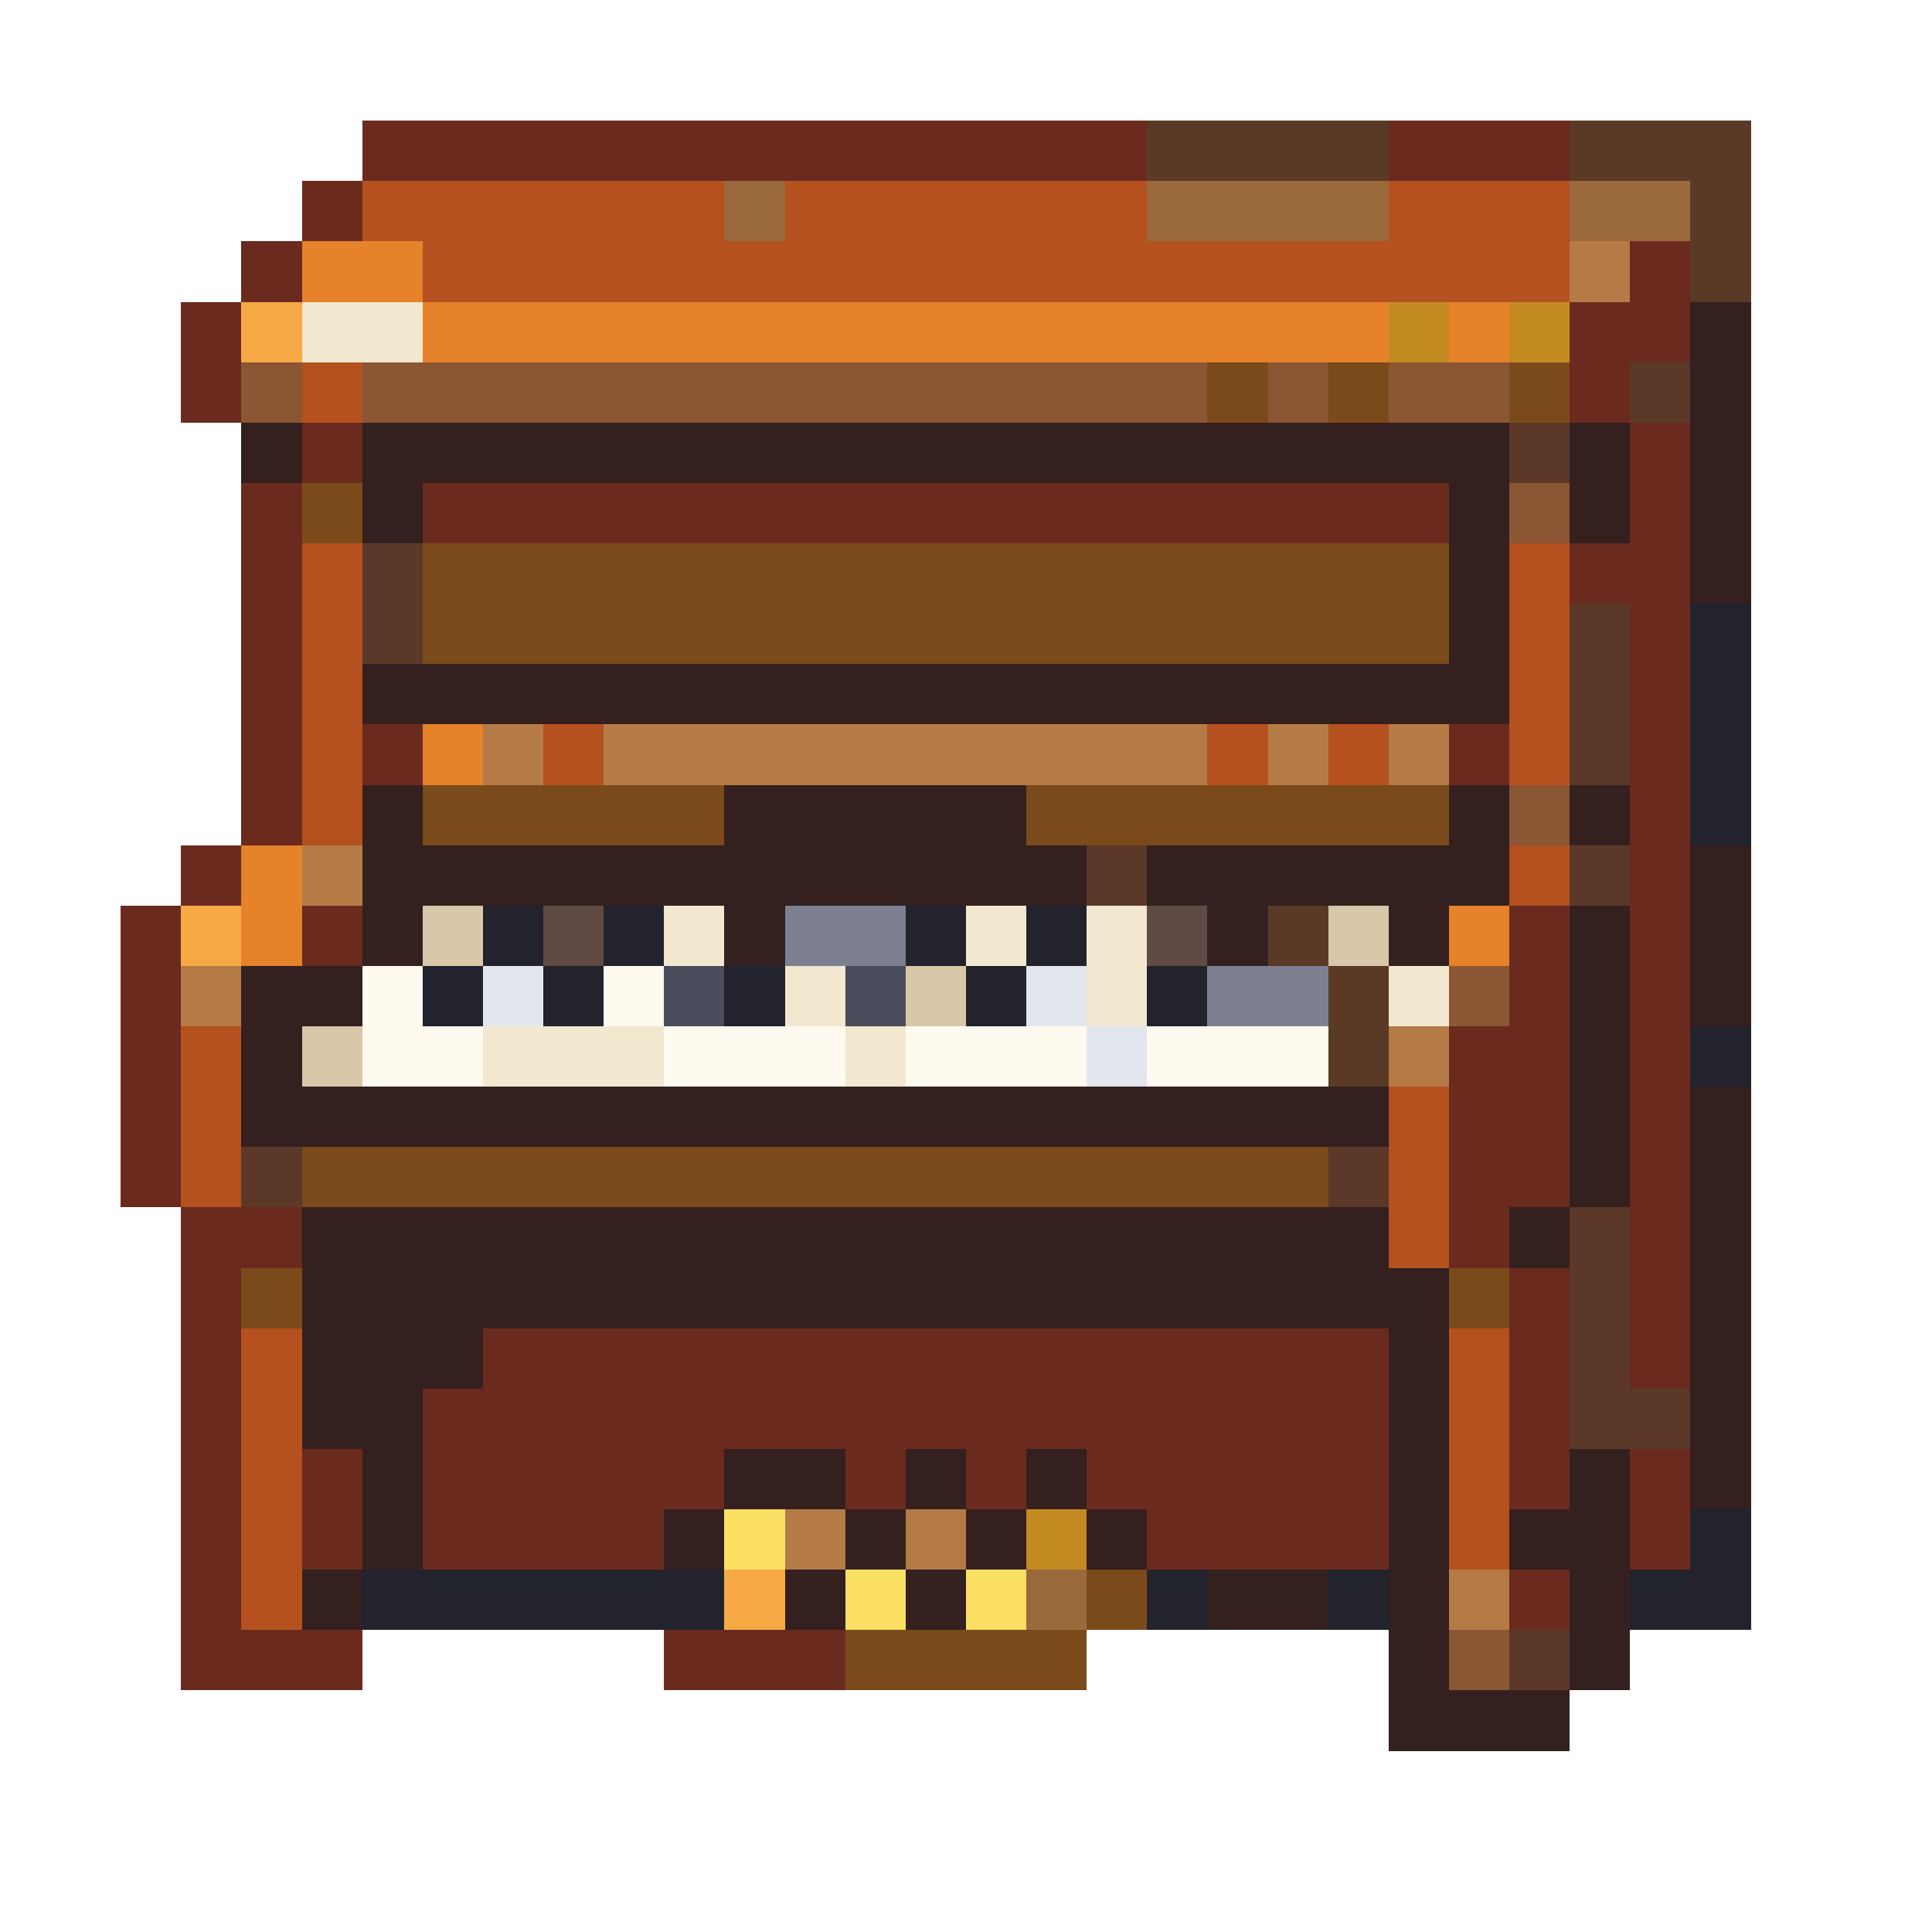
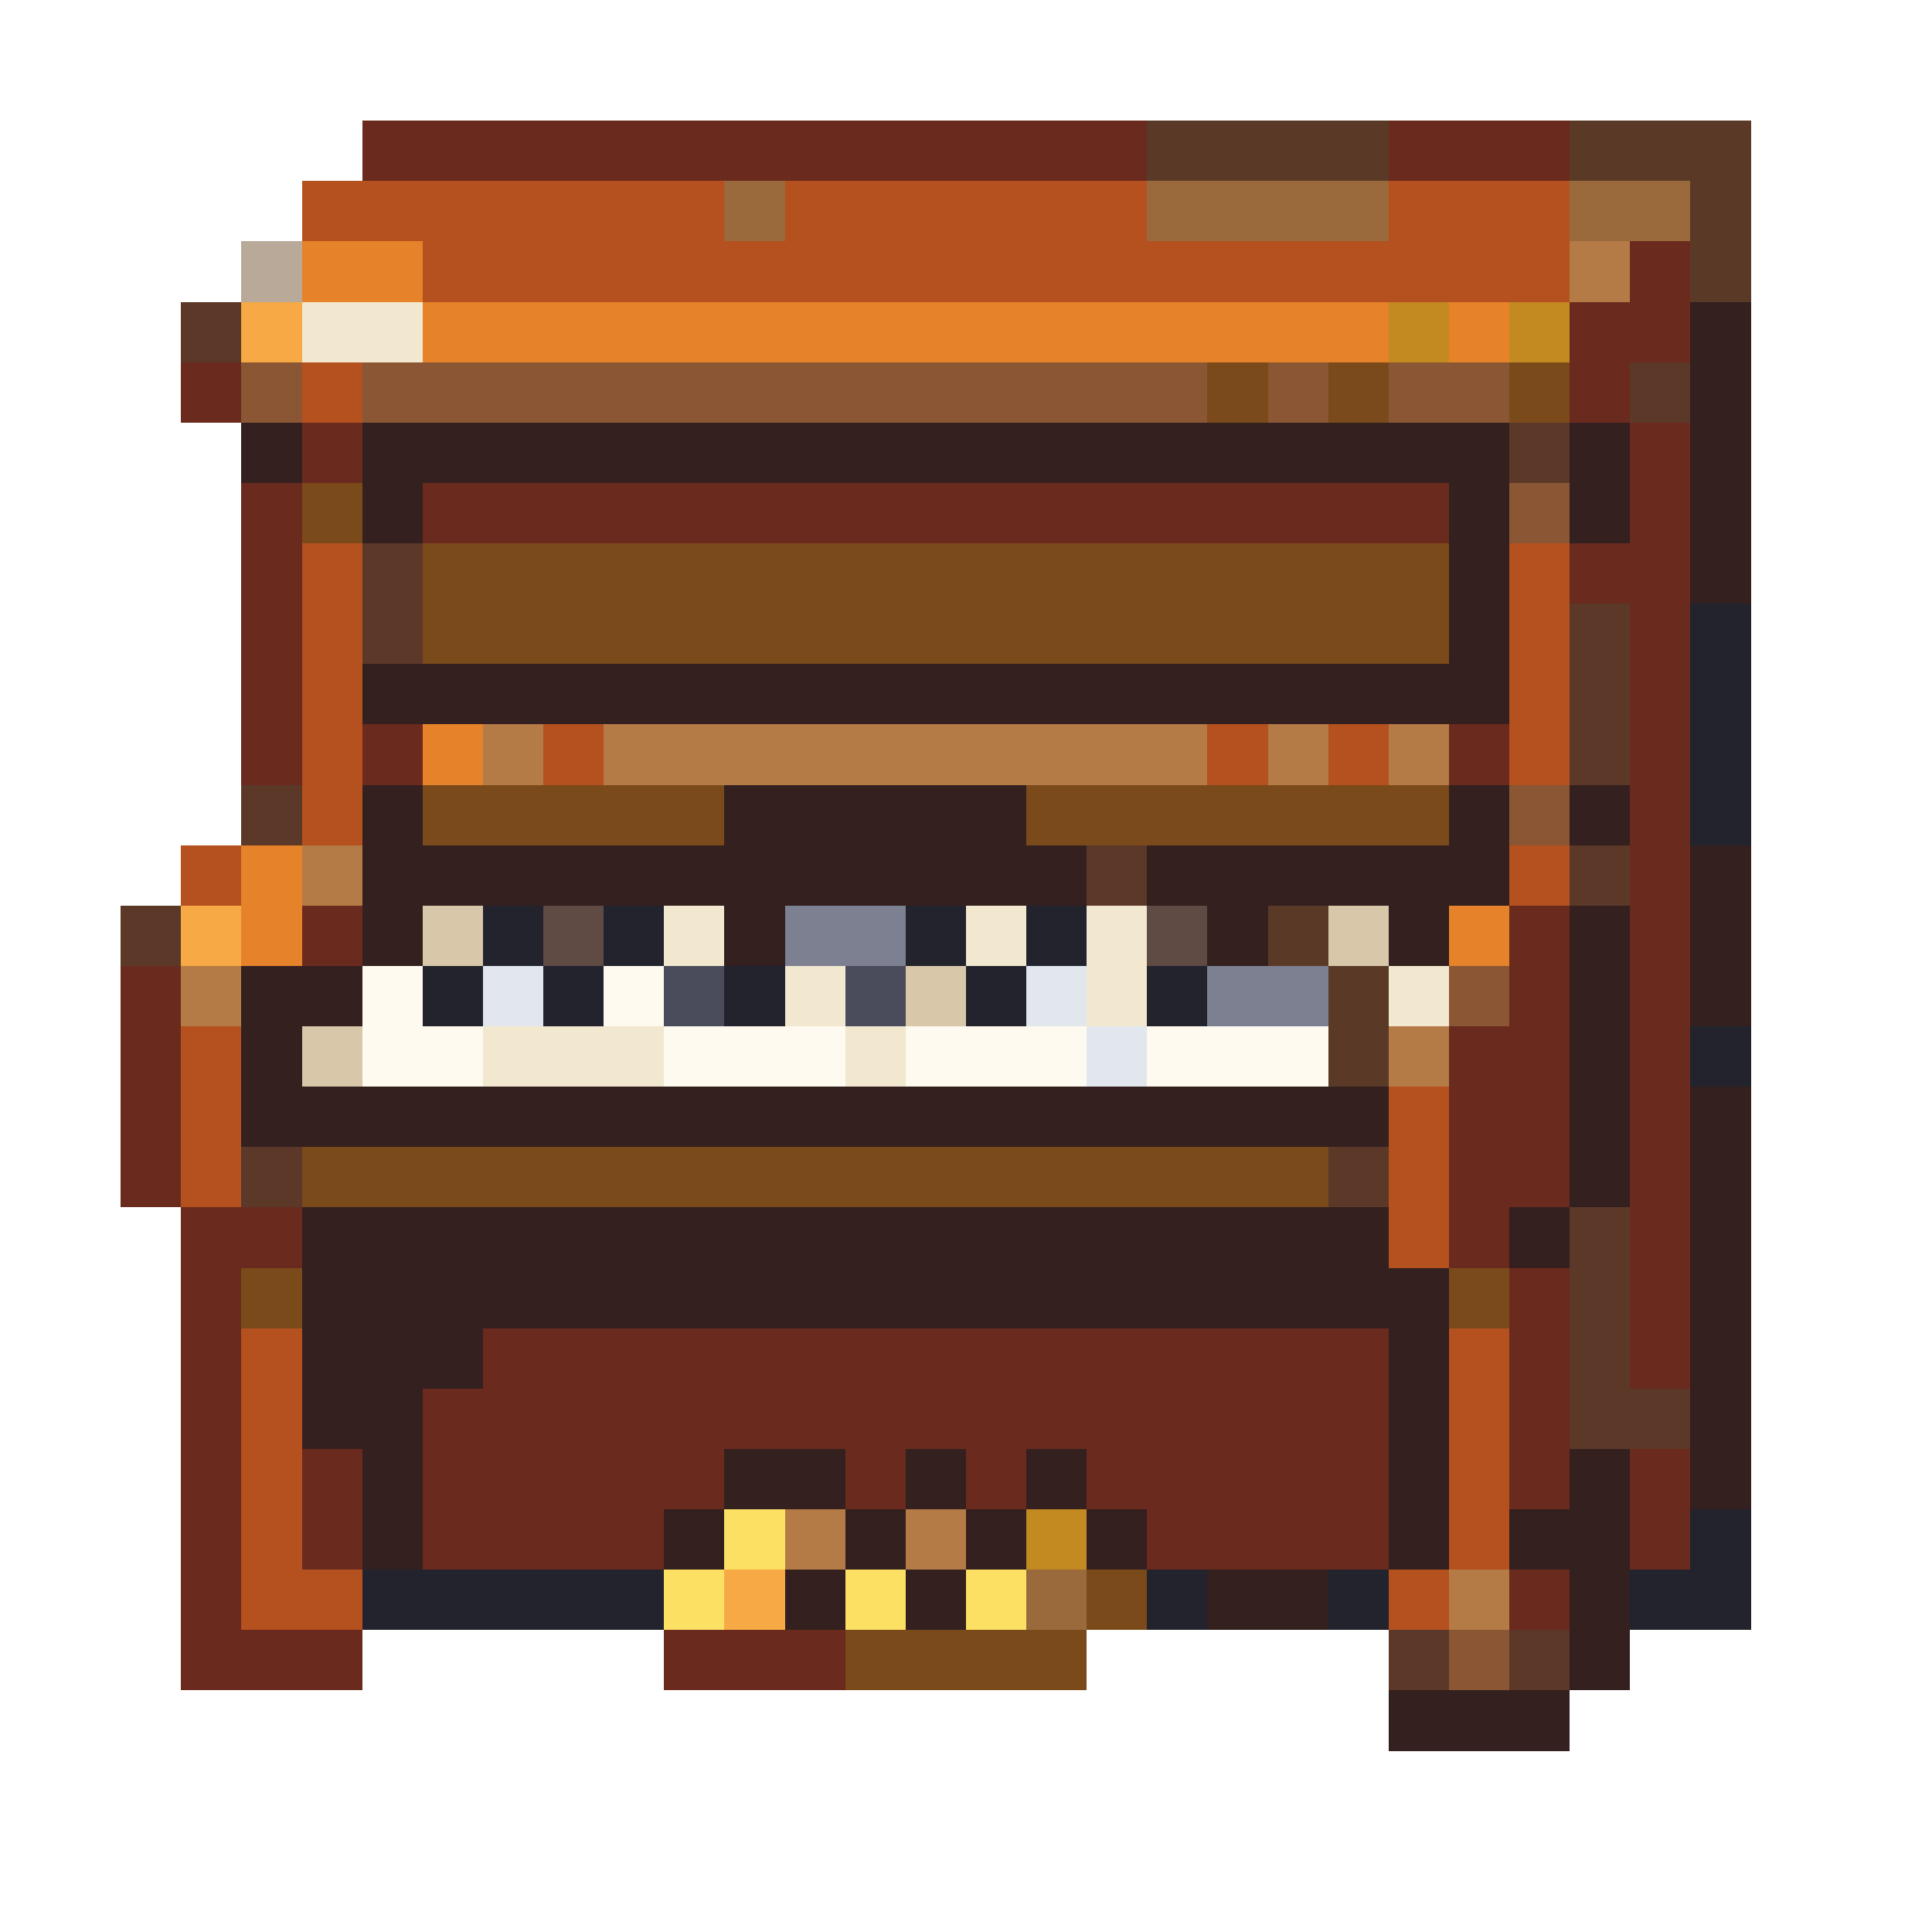
<svg xmlns="http://www.w3.org/2000/svg" width="32" height="32" viewBox="0 0 32 32" shape-rendering="crispEdges">
  <rect x="6" y="2" width="13" height="1" fill="#6b2a1e" />
  <rect x="19" y="2" width="4" height="1" fill="#5a3a26" />
  <rect x="23" y="2" width="3" height="1" fill="#6b2a1e" />
  <rect x="26" y="2" width="3" height="1" fill="#5a3a26" />
-   <rect x="5" y="3" width="1" height="1" fill="#6b2a1e" />
-   <rect x="6" y="3" width="6" height="1" fill="#b5501f" />
+   <rect x="5" y="3" width="7" height="1" fill="#b5501f" />
  <rect x="12" y="3" width="1" height="1" fill="#9a6a3c" />
  <rect x="13" y="3" width="6" height="1" fill="#b5501f" />
  <rect x="19" y="3" width="4" height="1" fill="#9a6a3c" />
  <rect x="23" y="3" width="3" height="1" fill="#b5501f" />
  <rect x="26" y="3" width="2" height="1" fill="#9a6a3c" />
  <rect x="28" y="3" width="1" height="1" fill="#5a3a26" />
-   <rect x="4" y="4" width="1" height="1" fill="#6b2a1e" />
+   <rect x="4" y="4" width="1" height="1" fill="#b8a999" />
  <rect x="5" y="4" width="2" height="1" fill="#e5822a" />
  <rect x="7" y="4" width="19" height="1" fill="#b5501f" />
  <rect x="26" y="4" width="1" height="1" fill="#b57b46" />
  <rect x="27" y="4" width="1" height="1" fill="#6b2a1e" />
  <rect x="28" y="4" width="1" height="1" fill="#5a3a26" />
-   <rect x="3" y="5" width="1" height="1" fill="#6b2a1e" />
+   <rect x="3" y="5" width="1" height="1" fill="#5c3829" />
  <rect x="4" y="5" width="1" height="1" fill="#f6a945" />
  <rect x="5" y="5" width="2" height="1" fill="#f2e8cf" />
  <rect x="7" y="5" width="16" height="1" fill="#e5822a" />
  <rect x="23" y="5" width="1" height="1" fill="#c48a22" />
  <rect x="24" y="5" width="1" height="1" fill="#e5822a" />
  <rect x="25" y="5" width="1" height="1" fill="#c48a22" />
  <rect x="26" y="5" width="2" height="1" fill="#6b2a1e" />
  <rect x="28" y="5" width="1" height="1" fill="#33201f" />
  <rect x="3" y="6" width="1" height="1" fill="#6b2a1e" />
  <rect x="4" y="6" width="1" height="1" fill="#8a5634" />
  <rect x="5" y="6" width="1" height="1" fill="#b5501f" />
  <rect x="6" y="6" width="14" height="1" fill="#8a5634" />
  <rect x="20" y="6" width="1" height="1" fill="#7a4a1a" />
  <rect x="21" y="6" width="1" height="1" fill="#8a5634" />
  <rect x="22" y="6" width="1" height="1" fill="#7a4a1a" />
  <rect x="23" y="6" width="2" height="1" fill="#8a5634" />
  <rect x="25" y="6" width="1" height="1" fill="#7a4a1a" />
  <rect x="26" y="6" width="1" height="1" fill="#6b2a1e" />
  <rect x="27" y="6" width="1" height="1" fill="#5c3829" />
  <rect x="28" y="6" width="1" height="1" fill="#33201f" />
  <rect x="4" y="7" width="1" height="1" fill="#33201f" />
  <rect x="5" y="7" width="1" height="1" fill="#6b2a1e" />
  <rect x="6" y="7" width="19" height="1" fill="#33201f" />
  <rect x="25" y="7" width="1" height="1" fill="#5c3829" />
  <rect x="26" y="7" width="1" height="1" fill="#33201f" />
  <rect x="27" y="7" width="1" height="1" fill="#6b2a1e" />
  <rect x="28" y="7" width="1" height="1" fill="#33201f" />
  <rect x="4" y="8" width="1" height="1" fill="#6b2a1e" />
  <rect x="5" y="8" width="1" height="1" fill="#7a4a1a" />
  <rect x="6" y="8" width="1" height="1" fill="#33201f" />
  <rect x="7" y="8" width="17" height="1" fill="#6b2a1e" />
  <rect x="24" y="8" width="1" height="1" fill="#33201f" />
  <rect x="25" y="8" width="1" height="1" fill="#8a5634" />
  <rect x="26" y="8" width="1" height="1" fill="#33201f" />
  <rect x="27" y="8" width="1" height="1" fill="#6b2a1e" />
  <rect x="28" y="8" width="1" height="1" fill="#33201f" />
  <rect x="4" y="9" width="1" height="1" fill="#6b2a1e" />
  <rect x="5" y="9" width="1" height="1" fill="#b5501f" />
  <rect x="6" y="9" width="1" height="1" fill="#5c3829" />
  <rect x="7" y="9" width="17" height="1" fill="#7a4a1a" />
  <rect x="24" y="9" width="1" height="1" fill="#33201f" />
  <rect x="25" y="9" width="1" height="1" fill="#b5501f" />
  <rect x="26" y="9" width="2" height="1" fill="#6b2a1e" />
  <rect x="28" y="9" width="1" height="1" fill="#33201f" />
  <rect x="4" y="10" width="1" height="1" fill="#6b2a1e" />
  <rect x="5" y="10" width="1" height="1" fill="#b5501f" />
  <rect x="6" y="10" width="1" height="1" fill="#5c3829" />
  <rect x="7" y="10" width="17" height="1" fill="#7a4a1a" />
  <rect x="24" y="10" width="1" height="1" fill="#33201f" />
  <rect x="25" y="10" width="1" height="1" fill="#b5501f" />
  <rect x="26" y="10" width="1" height="1" fill="#5c3829" />
  <rect x="27" y="10" width="1" height="1" fill="#6b2a1e" />
  <rect x="28" y="10" width="1" height="1" fill="#23232e" />
  <rect x="4" y="11" width="1" height="1" fill="#6b2a1e" />
  <rect x="5" y="11" width="1" height="1" fill="#b5501f" />
  <rect x="6" y="11" width="19" height="1" fill="#33201f" />
  <rect x="25" y="11" width="1" height="1" fill="#b5501f" />
  <rect x="26" y="11" width="1" height="1" fill="#5c3829" />
  <rect x="27" y="11" width="1" height="1" fill="#6b2a1e" />
  <rect x="28" y="11" width="1" height="1" fill="#23232e" />
  <rect x="4" y="12" width="1" height="1" fill="#6b2a1e" />
  <rect x="5" y="12" width="1" height="1" fill="#b5501f" />
  <rect x="6" y="12" width="1" height="1" fill="#6b2a1e" />
  <rect x="7" y="12" width="1" height="1" fill="#e5822a" />
  <rect x="8" y="12" width="1" height="1" fill="#b57b46" />
  <rect x="9" y="12" width="1" height="1" fill="#b5501f" />
  <rect x="10" y="12" width="10" height="1" fill="#b57b46" />
  <rect x="20" y="12" width="1" height="1" fill="#b5501f" />
  <rect x="21" y="12" width="1" height="1" fill="#b57b46" />
  <rect x="22" y="12" width="1" height="1" fill="#b5501f" />
  <rect x="23" y="12" width="1" height="1" fill="#b57b46" />
  <rect x="24" y="12" width="1" height="1" fill="#6b2a1e" />
  <rect x="25" y="12" width="1" height="1" fill="#b5501f" />
  <rect x="26" y="12" width="1" height="1" fill="#5c3829" />
  <rect x="27" y="12" width="1" height="1" fill="#6b2a1e" />
  <rect x="28" y="12" width="1" height="1" fill="#23232e" />
-   <rect x="4" y="13" width="1" height="1" fill="#6b2a1e" />
+   <rect x="4" y="13" width="1" height="1" fill="#5c3829" />
  <rect x="5" y="13" width="1" height="1" fill="#b5501f" />
  <rect x="6" y="13" width="1" height="1" fill="#33201f" />
  <rect x="7" y="13" width="5" height="1" fill="#7a4a1a" />
  <rect x="12" y="13" width="5" height="1" fill="#33201f" />
  <rect x="17" y="13" width="7" height="1" fill="#7a4a1a" />
  <rect x="24" y="13" width="1" height="1" fill="#33201f" />
  <rect x="25" y="13" width="1" height="1" fill="#8a5634" />
  <rect x="26" y="13" width="1" height="1" fill="#33201f" />
  <rect x="27" y="13" width="1" height="1" fill="#6b2a1e" />
  <rect x="28" y="13" width="1" height="1" fill="#23232e" />
-   <rect x="3" y="14" width="1" height="1" fill="#6b2a1e" />
+   <rect x="3" y="14" width="1" height="1" fill="#b5501f" />
  <rect x="4" y="14" width="1" height="1" fill="#e5822a" />
  <rect x="5" y="14" width="1" height="1" fill="#b57b46" />
  <rect x="6" y="14" width="12" height="1" fill="#33201f" />
  <rect x="18" y="14" width="1" height="1" fill="#5c3829" />
  <rect x="19" y="14" width="6" height="1" fill="#33201f" />
  <rect x="25" y="14" width="1" height="1" fill="#b5501f" />
  <rect x="26" y="14" width="1" height="1" fill="#5c3829" />
  <rect x="27" y="14" width="1" height="1" fill="#6b2a1e" />
  <rect x="28" y="14" width="1" height="1" fill="#33201f" />
-   <rect x="2" y="15" width="1" height="1" fill="#6b2a1e" />
+   <rect x="2" y="15" width="1" height="1" fill="#5c3829" />
  <rect x="3" y="15" width="1" height="1" fill="#f6a945" />
  <rect x="4" y="15" width="1" height="1" fill="#e5822a" />
  <rect x="5" y="15" width="1" height="1" fill="#6b2a1e" />
  <rect x="6" y="15" width="1" height="1" fill="#33201f" />
  <rect x="7" y="15" width="1" height="1" fill="#d8c7a8" />
  <rect x="8" y="15" width="1" height="1" fill="#23232e" />
  <rect x="9" y="15" width="1" height="1" fill="#5f4a44" />
  <rect x="10" y="15" width="1" height="1" fill="#23232e" />
  <rect x="11" y="15" width="1" height="1" fill="#f2e8cf" />
  <rect x="12" y="15" width="1" height="1" fill="#33201f" />
  <rect x="13" y="15" width="2" height="1" fill="#7c8090" />
  <rect x="15" y="15" width="1" height="1" fill="#23232e" />
  <rect x="16" y="15" width="1" height="1" fill="#f2e8cf" />
  <rect x="17" y="15" width="1" height="1" fill="#23232e" />
  <rect x="18" y="15" width="1" height="1" fill="#f2e8cf" />
  <rect x="19" y="15" width="1" height="1" fill="#5f4a44" />
  <rect x="20" y="15" width="1" height="1" fill="#33201f" />
  <rect x="21" y="15" width="1" height="1" fill="#5a3a26" />
  <rect x="22" y="15" width="1" height="1" fill="#d8c7a8" />
  <rect x="23" y="15" width="1" height="1" fill="#33201f" />
  <rect x="24" y="15" width="1" height="1" fill="#e5822a" />
  <rect x="25" y="15" width="1" height="1" fill="#6b2a1e" />
  <rect x="26" y="15" width="1" height="1" fill="#33201f" />
  <rect x="27" y="15" width="1" height="1" fill="#6b2a1e" />
  <rect x="28" y="15" width="1" height="1" fill="#33201f" />
  <rect x="2" y="16" width="1" height="1" fill="#6b2a1e" />
  <rect x="3" y="16" width="1" height="1" fill="#b57b46" />
  <rect x="4" y="16" width="2" height="1" fill="#33201f" />
  <rect x="6" y="16" width="1" height="1" fill="#fffaf0" />
  <rect x="7" y="16" width="1" height="1" fill="#23232e" />
  <rect x="8" y="16" width="1" height="1" fill="#e2e7ee" />
  <rect x="9" y="16" width="1" height="1" fill="#23232e" />
  <rect x="10" y="16" width="1" height="1" fill="#fffaf0" />
  <rect x="11" y="16" width="1" height="1" fill="#4a4c5c" />
  <rect x="12" y="16" width="1" height="1" fill="#23232e" />
  <rect x="13" y="16" width="1" height="1" fill="#f2e8cf" />
  <rect x="14" y="16" width="1" height="1" fill="#4a4c5c" />
  <rect x="15" y="16" width="1" height="1" fill="#d8c7a8" />
  <rect x="16" y="16" width="1" height="1" fill="#23232e" />
  <rect x="17" y="16" width="1" height="1" fill="#e2e7ee" />
  <rect x="18" y="16" width="1" height="1" fill="#f2e8cf" />
  <rect x="19" y="16" width="1" height="1" fill="#23232e" />
  <rect x="20" y="16" width="2" height="1" fill="#7c8090" />
  <rect x="22" y="16" width="1" height="1" fill="#5a3a26" />
  <rect x="23" y="16" width="1" height="1" fill="#f2e8cf" />
  <rect x="24" y="16" width="1" height="1" fill="#8a5634" />
  <rect x="25" y="16" width="1" height="1" fill="#6b2a1e" />
  <rect x="26" y="16" width="1" height="1" fill="#33201f" />
  <rect x="27" y="16" width="1" height="1" fill="#6b2a1e" />
  <rect x="28" y="16" width="1" height="1" fill="#33201f" />
  <rect x="2" y="17" width="1" height="1" fill="#6b2a1e" />
  <rect x="3" y="17" width="1" height="1" fill="#b5501f" />
  <rect x="4" y="17" width="1" height="1" fill="#33201f" />
  <rect x="5" y="17" width="1" height="1" fill="#d8c7a8" />
  <rect x="6" y="17" width="2" height="1" fill="#fffaf0" />
  <rect x="8" y="17" width="3" height="1" fill="#f2e8cf" />
  <rect x="11" y="17" width="3" height="1" fill="#fffaf0" />
  <rect x="14" y="17" width="1" height="1" fill="#f2e8cf" />
  <rect x="15" y="17" width="3" height="1" fill="#fffaf0" />
  <rect x="18" y="17" width="1" height="1" fill="#e2e7ee" />
  <rect x="19" y="17" width="3" height="1" fill="#fffaf0" />
  <rect x="22" y="17" width="1" height="1" fill="#5a3a26" />
  <rect x="23" y="17" width="1" height="1" fill="#b57b46" />
  <rect x="24" y="17" width="2" height="1" fill="#6b2a1e" />
  <rect x="26" y="17" width="1" height="1" fill="#33201f" />
  <rect x="27" y="17" width="1" height="1" fill="#6b2a1e" />
  <rect x="28" y="17" width="1" height="1" fill="#23232e" />
  <rect x="2" y="18" width="1" height="1" fill="#6b2a1e" />
  <rect x="3" y="18" width="1" height="1" fill="#b5501f" />
  <rect x="4" y="18" width="19" height="1" fill="#33201f" />
  <rect x="23" y="18" width="1" height="1" fill="#b5501f" />
  <rect x="24" y="18" width="2" height="1" fill="#6b2a1e" />
  <rect x="26" y="18" width="1" height="1" fill="#33201f" />
  <rect x="27" y="18" width="1" height="1" fill="#6b2a1e" />
  <rect x="28" y="18" width="1" height="1" fill="#33201f" />
  <rect x="2" y="19" width="1" height="1" fill="#6b2a1e" />
  <rect x="3" y="19" width="1" height="1" fill="#b5501f" />
  <rect x="4" y="19" width="1" height="1" fill="#5c3829" />
  <rect x="5" y="19" width="17" height="1" fill="#7a4a1a" />
  <rect x="22" y="19" width="1" height="1" fill="#5c3829" />
  <rect x="23" y="19" width="1" height="1" fill="#b5501f" />
  <rect x="24" y="19" width="2" height="1" fill="#6b2a1e" />
  <rect x="26" y="19" width="1" height="1" fill="#33201f" />
  <rect x="27" y="19" width="1" height="1" fill="#6b2a1e" />
  <rect x="28" y="19" width="1" height="1" fill="#33201f" />
  <rect x="3" y="20" width="2" height="1" fill="#6b2a1e" />
  <rect x="5" y="20" width="18" height="1" fill="#33201f" />
  <rect x="23" y="20" width="1" height="1" fill="#b5501f" />
  <rect x="24" y="20" width="1" height="1" fill="#6b2a1e" />
  <rect x="25" y="20" width="1" height="1" fill="#33201f" />
  <rect x="26" y="20" width="1" height="1" fill="#5c3829" />
  <rect x="27" y="20" width="1" height="1" fill="#6b2a1e" />
  <rect x="28" y="20" width="1" height="1" fill="#33201f" />
  <rect x="3" y="21" width="1" height="1" fill="#6b2a1e" />
  <rect x="4" y="21" width="1" height="1" fill="#7a4a1a" />
  <rect x="5" y="21" width="19" height="1" fill="#33201f" />
  <rect x="24" y="21" width="1" height="1" fill="#7a4a1a" />
  <rect x="25" y="21" width="1" height="1" fill="#6b2a1e" />
  <rect x="26" y="21" width="1" height="1" fill="#5c3829" />
  <rect x="27" y="21" width="1" height="1" fill="#6b2a1e" />
  <rect x="28" y="21" width="1" height="1" fill="#33201f" />
  <rect x="3" y="22" width="1" height="1" fill="#6b2a1e" />
  <rect x="4" y="22" width="1" height="1" fill="#b5501f" />
  <rect x="5" y="22" width="3" height="1" fill="#33201f" />
  <rect x="8" y="22" width="15" height="1" fill="#6b2a1e" />
  <rect x="23" y="22" width="1" height="1" fill="#33201f" />
  <rect x="24" y="22" width="1" height="1" fill="#b5501f" />
  <rect x="25" y="22" width="1" height="1" fill="#6b2a1e" />
  <rect x="26" y="22" width="1" height="1" fill="#5c3829" />
  <rect x="27" y="22" width="1" height="1" fill="#6b2a1e" />
  <rect x="28" y="22" width="1" height="1" fill="#33201f" />
  <rect x="3" y="23" width="1" height="1" fill="#6b2a1e" />
  <rect x="4" y="23" width="1" height="1" fill="#b5501f" />
  <rect x="5" y="23" width="2" height="1" fill="#33201f" />
  <rect x="7" y="23" width="16" height="1" fill="#6b2a1e" />
  <rect x="23" y="23" width="1" height="1" fill="#33201f" />
  <rect x="24" y="23" width="1" height="1" fill="#b5501f" />
  <rect x="25" y="23" width="1" height="1" fill="#6b2a1e" />
  <rect x="26" y="23" width="2" height="1" fill="#5c3829" />
  <rect x="28" y="23" width="1" height="1" fill="#33201f" />
  <rect x="3" y="24" width="1" height="1" fill="#6b2a1e" />
  <rect x="4" y="24" width="1" height="1" fill="#b5501f" />
  <rect x="5" y="24" width="1" height="1" fill="#6b2a1e" />
  <rect x="6" y="24" width="1" height="1" fill="#33201f" />
  <rect x="7" y="24" width="5" height="1" fill="#6b2a1e" />
  <rect x="12" y="24" width="2" height="1" fill="#33201f" />
  <rect x="14" y="24" width="1" height="1" fill="#6b2a1e" />
  <rect x="15" y="24" width="1" height="1" fill="#33201f" />
  <rect x="16" y="24" width="1" height="1" fill="#6b2a1e" />
  <rect x="17" y="24" width="1" height="1" fill="#33201f" />
  <rect x="18" y="24" width="5" height="1" fill="#6b2a1e" />
  <rect x="23" y="24" width="1" height="1" fill="#33201f" />
  <rect x="24" y="24" width="1" height="1" fill="#b5501f" />
  <rect x="25" y="24" width="1" height="1" fill="#6b2a1e" />
  <rect x="26" y="24" width="1" height="1" fill="#33201f" />
  <rect x="27" y="24" width="1" height="1" fill="#6b2a1e" />
  <rect x="28" y="24" width="1" height="1" fill="#33201f" />
  <rect x="3" y="25" width="1" height="1" fill="#6b2a1e" />
  <rect x="4" y="25" width="1" height="1" fill="#b5501f" />
  <rect x="5" y="25" width="1" height="1" fill="#6b2a1e" />
  <rect x="6" y="25" width="1" height="1" fill="#33201f" />
  <rect x="7" y="25" width="4" height="1" fill="#6b2a1e" />
  <rect x="11" y="25" width="1" height="1" fill="#33201f" />
  <rect x="12" y="25" width="1" height="1" fill="#fbe064" />
  <rect x="13" y="25" width="1" height="1" fill="#b57b46" />
  <rect x="14" y="25" width="1" height="1" fill="#33201f" />
  <rect x="15" y="25" width="1" height="1" fill="#b57b46" />
  <rect x="16" y="25" width="1" height="1" fill="#33201f" />
  <rect x="17" y="25" width="1" height="1" fill="#c48a22" />
  <rect x="18" y="25" width="1" height="1" fill="#33201f" />
  <rect x="19" y="25" width="4" height="1" fill="#6b2a1e" />
  <rect x="23" y="25" width="1" height="1" fill="#33201f" />
  <rect x="24" y="25" width="1" height="1" fill="#b5501f" />
  <rect x="25" y="25" width="2" height="1" fill="#33201f" />
  <rect x="27" y="25" width="1" height="1" fill="#6b2a1e" />
  <rect x="28" y="25" width="1" height="1" fill="#23232e" />
  <rect x="3" y="26" width="1" height="1" fill="#6b2a1e" />
-   <rect x="4" y="26" width="1" height="1" fill="#b5501f" />
-   <rect x="5" y="26" width="1" height="1" fill="#33201f" />
-   <rect x="6" y="26" width="6" height="1" fill="#23232e" />
+   <rect x="4" y="26" width="2" height="1" fill="#b5501f" />
+   <rect x="6" y="26" width="5" height="1" fill="#23232e" />
+   <rect x="11" y="26" width="1" height="1" fill="#fbe064" />
  <rect x="12" y="26" width="1" height="1" fill="#f6a945" />
  <rect x="13" y="26" width="1" height="1" fill="#33201f" />
  <rect x="14" y="26" width="1" height="1" fill="#fbe064" />
  <rect x="15" y="26" width="1" height="1" fill="#33201f" />
  <rect x="16" y="26" width="1" height="1" fill="#fbe064" />
  <rect x="17" y="26" width="1" height="1" fill="#9a6a3c" />
  <rect x="18" y="26" width="1" height="1" fill="#7a4a1a" />
  <rect x="19" y="26" width="1" height="1" fill="#23232e" />
  <rect x="20" y="26" width="2" height="1" fill="#33201f" />
  <rect x="22" y="26" width="1" height="1" fill="#23232e" />
-   <rect x="23" y="26" width="1" height="1" fill="#33201f" />
+   <rect x="23" y="26" width="1" height="1" fill="#b5501f" />
  <rect x="24" y="26" width="1" height="1" fill="#b57b46" />
  <rect x="25" y="26" width="1" height="1" fill="#6b2a1e" />
  <rect x="26" y="26" width="1" height="1" fill="#33201f" />
  <rect x="27" y="26" width="2" height="1" fill="#23232e" />
  <rect x="3" y="27" width="3" height="1" fill="#6b2a1e" />
  <rect x="11" y="27" width="3" height="1" fill="#6b2a1e" />
  <rect x="14" y="27" width="4" height="1" fill="#7a4a1a" />
-   <rect x="23" y="27" width="1" height="1" fill="#33201f" />
+   <rect x="23" y="27" width="1" height="1" fill="#5c3829" />
  <rect x="24" y="27" width="1" height="1" fill="#8a5634" />
  <rect x="25" y="27" width="1" height="1" fill="#5c3829" />
  <rect x="26" y="27" width="1" height="1" fill="#33201f" />
  <rect x="23" y="28" width="3" height="1" fill="#33201f" />
</svg>
